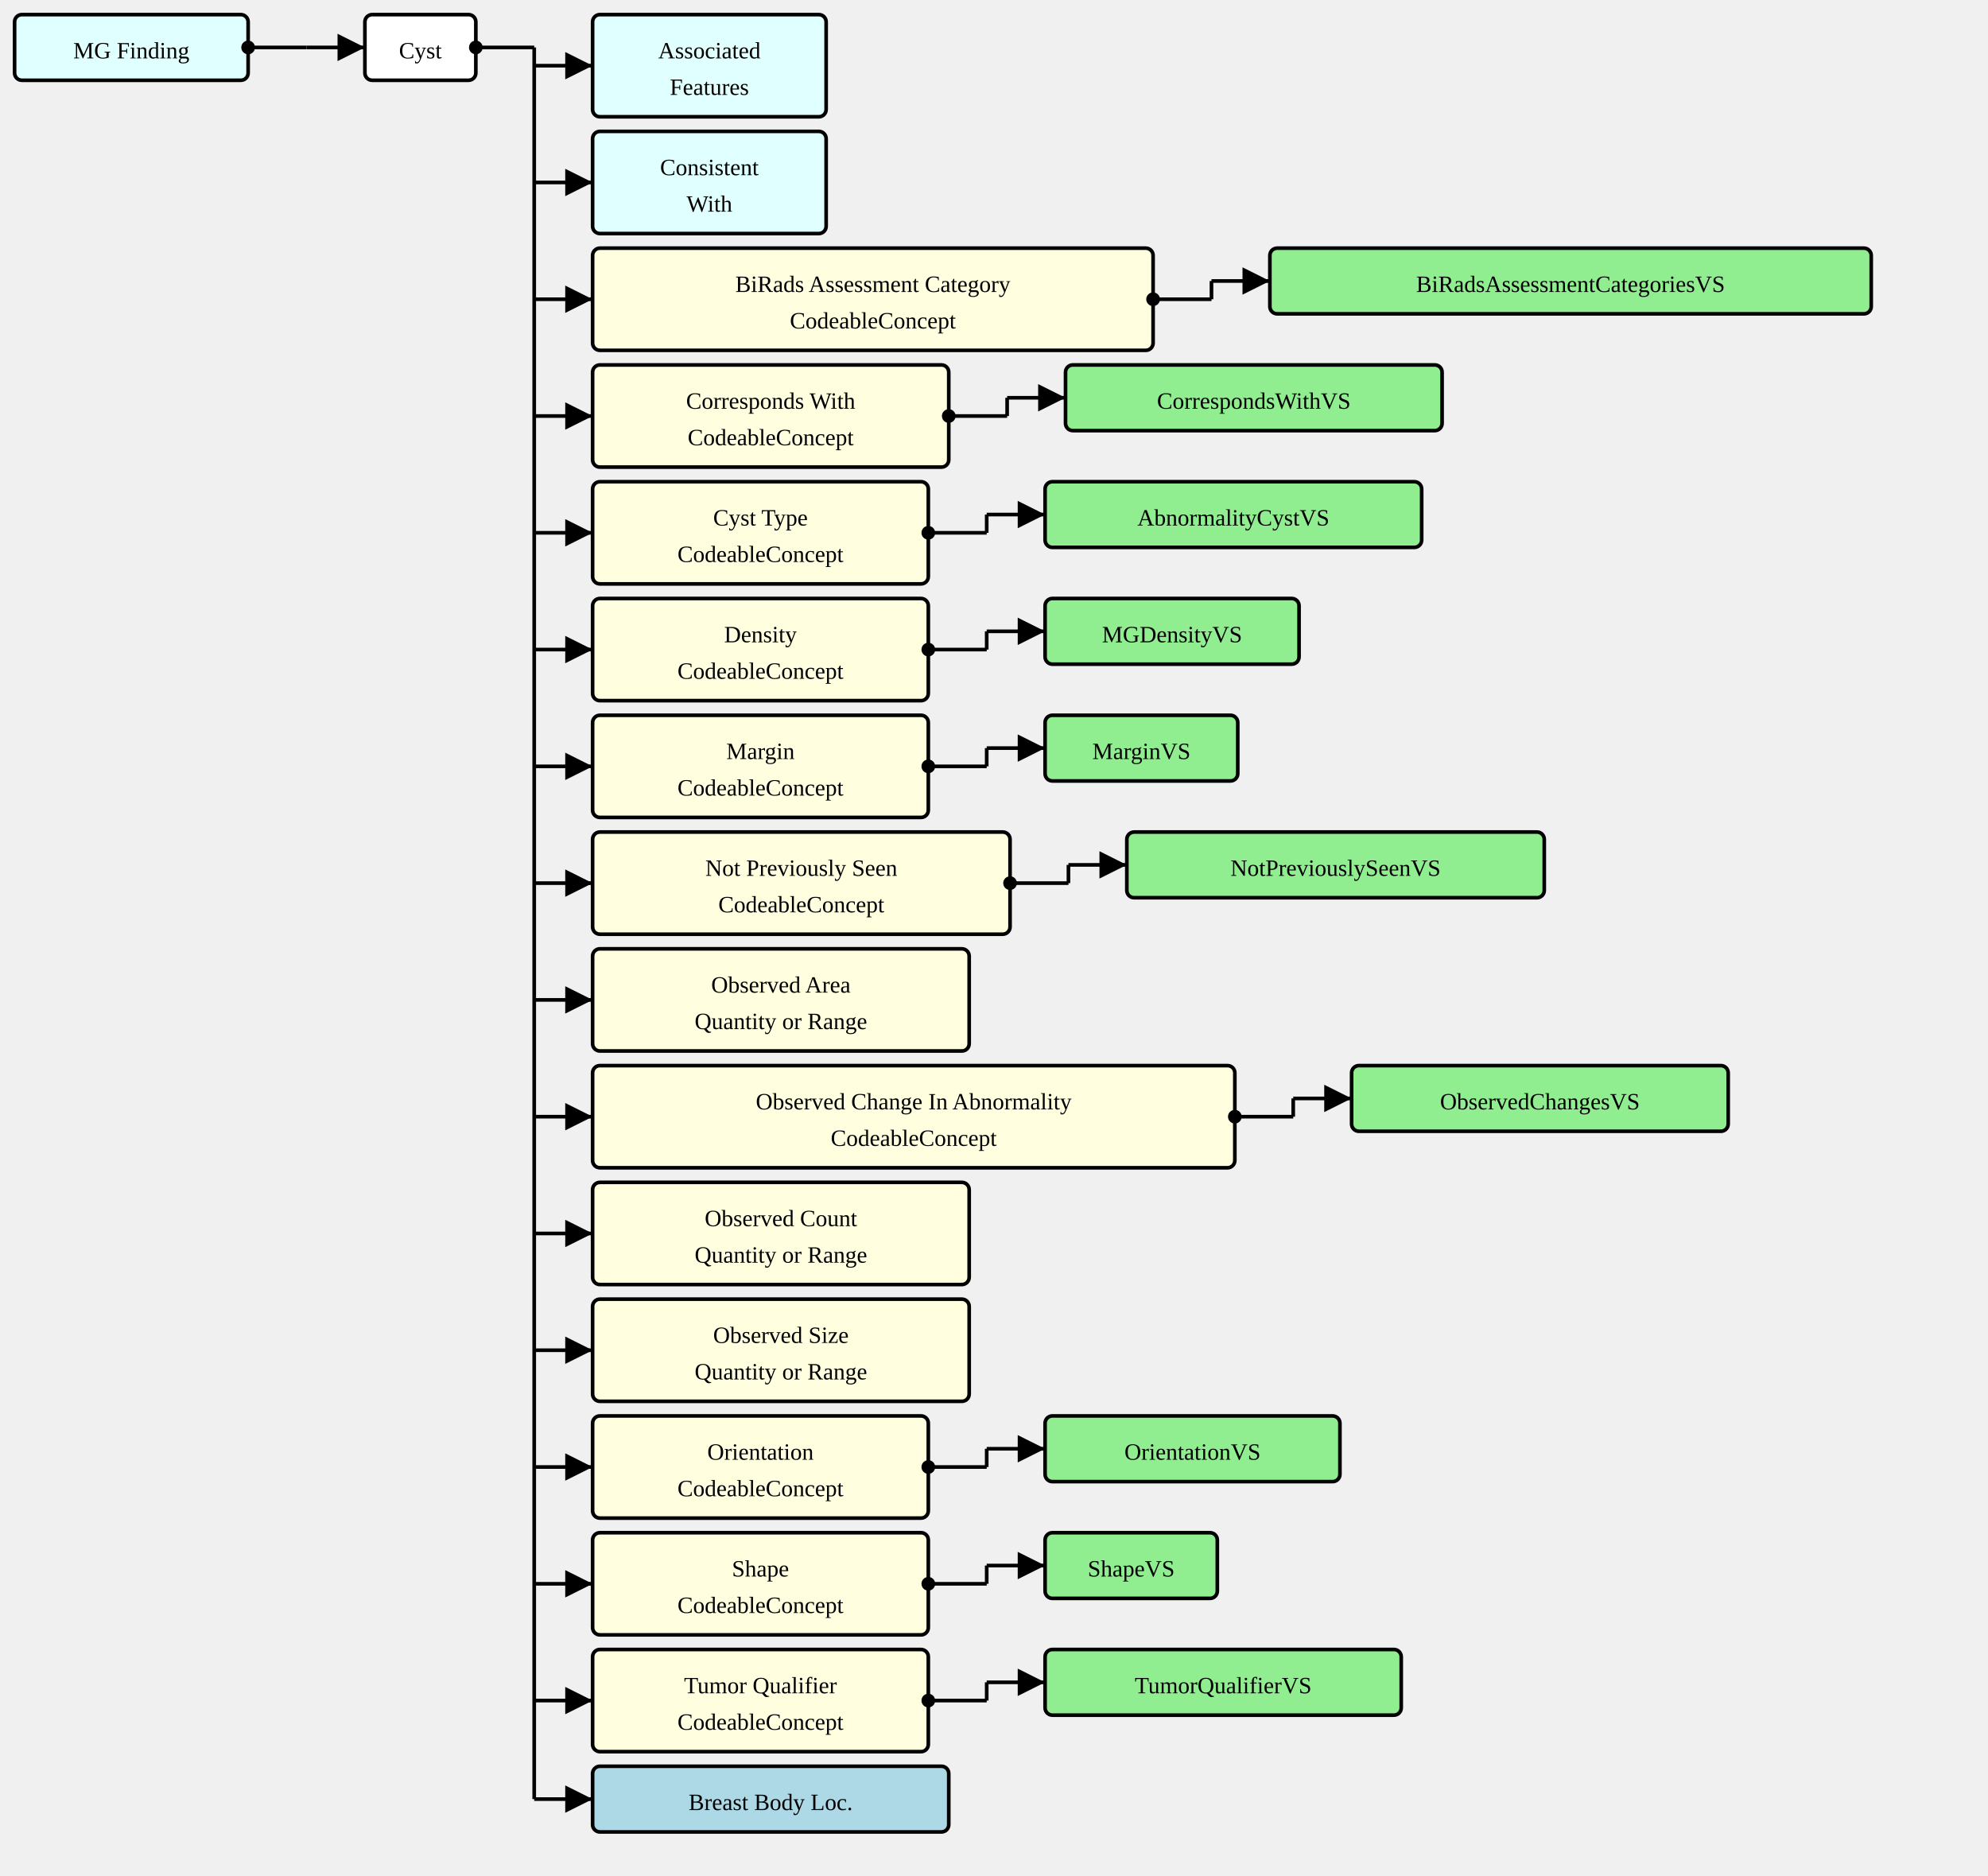
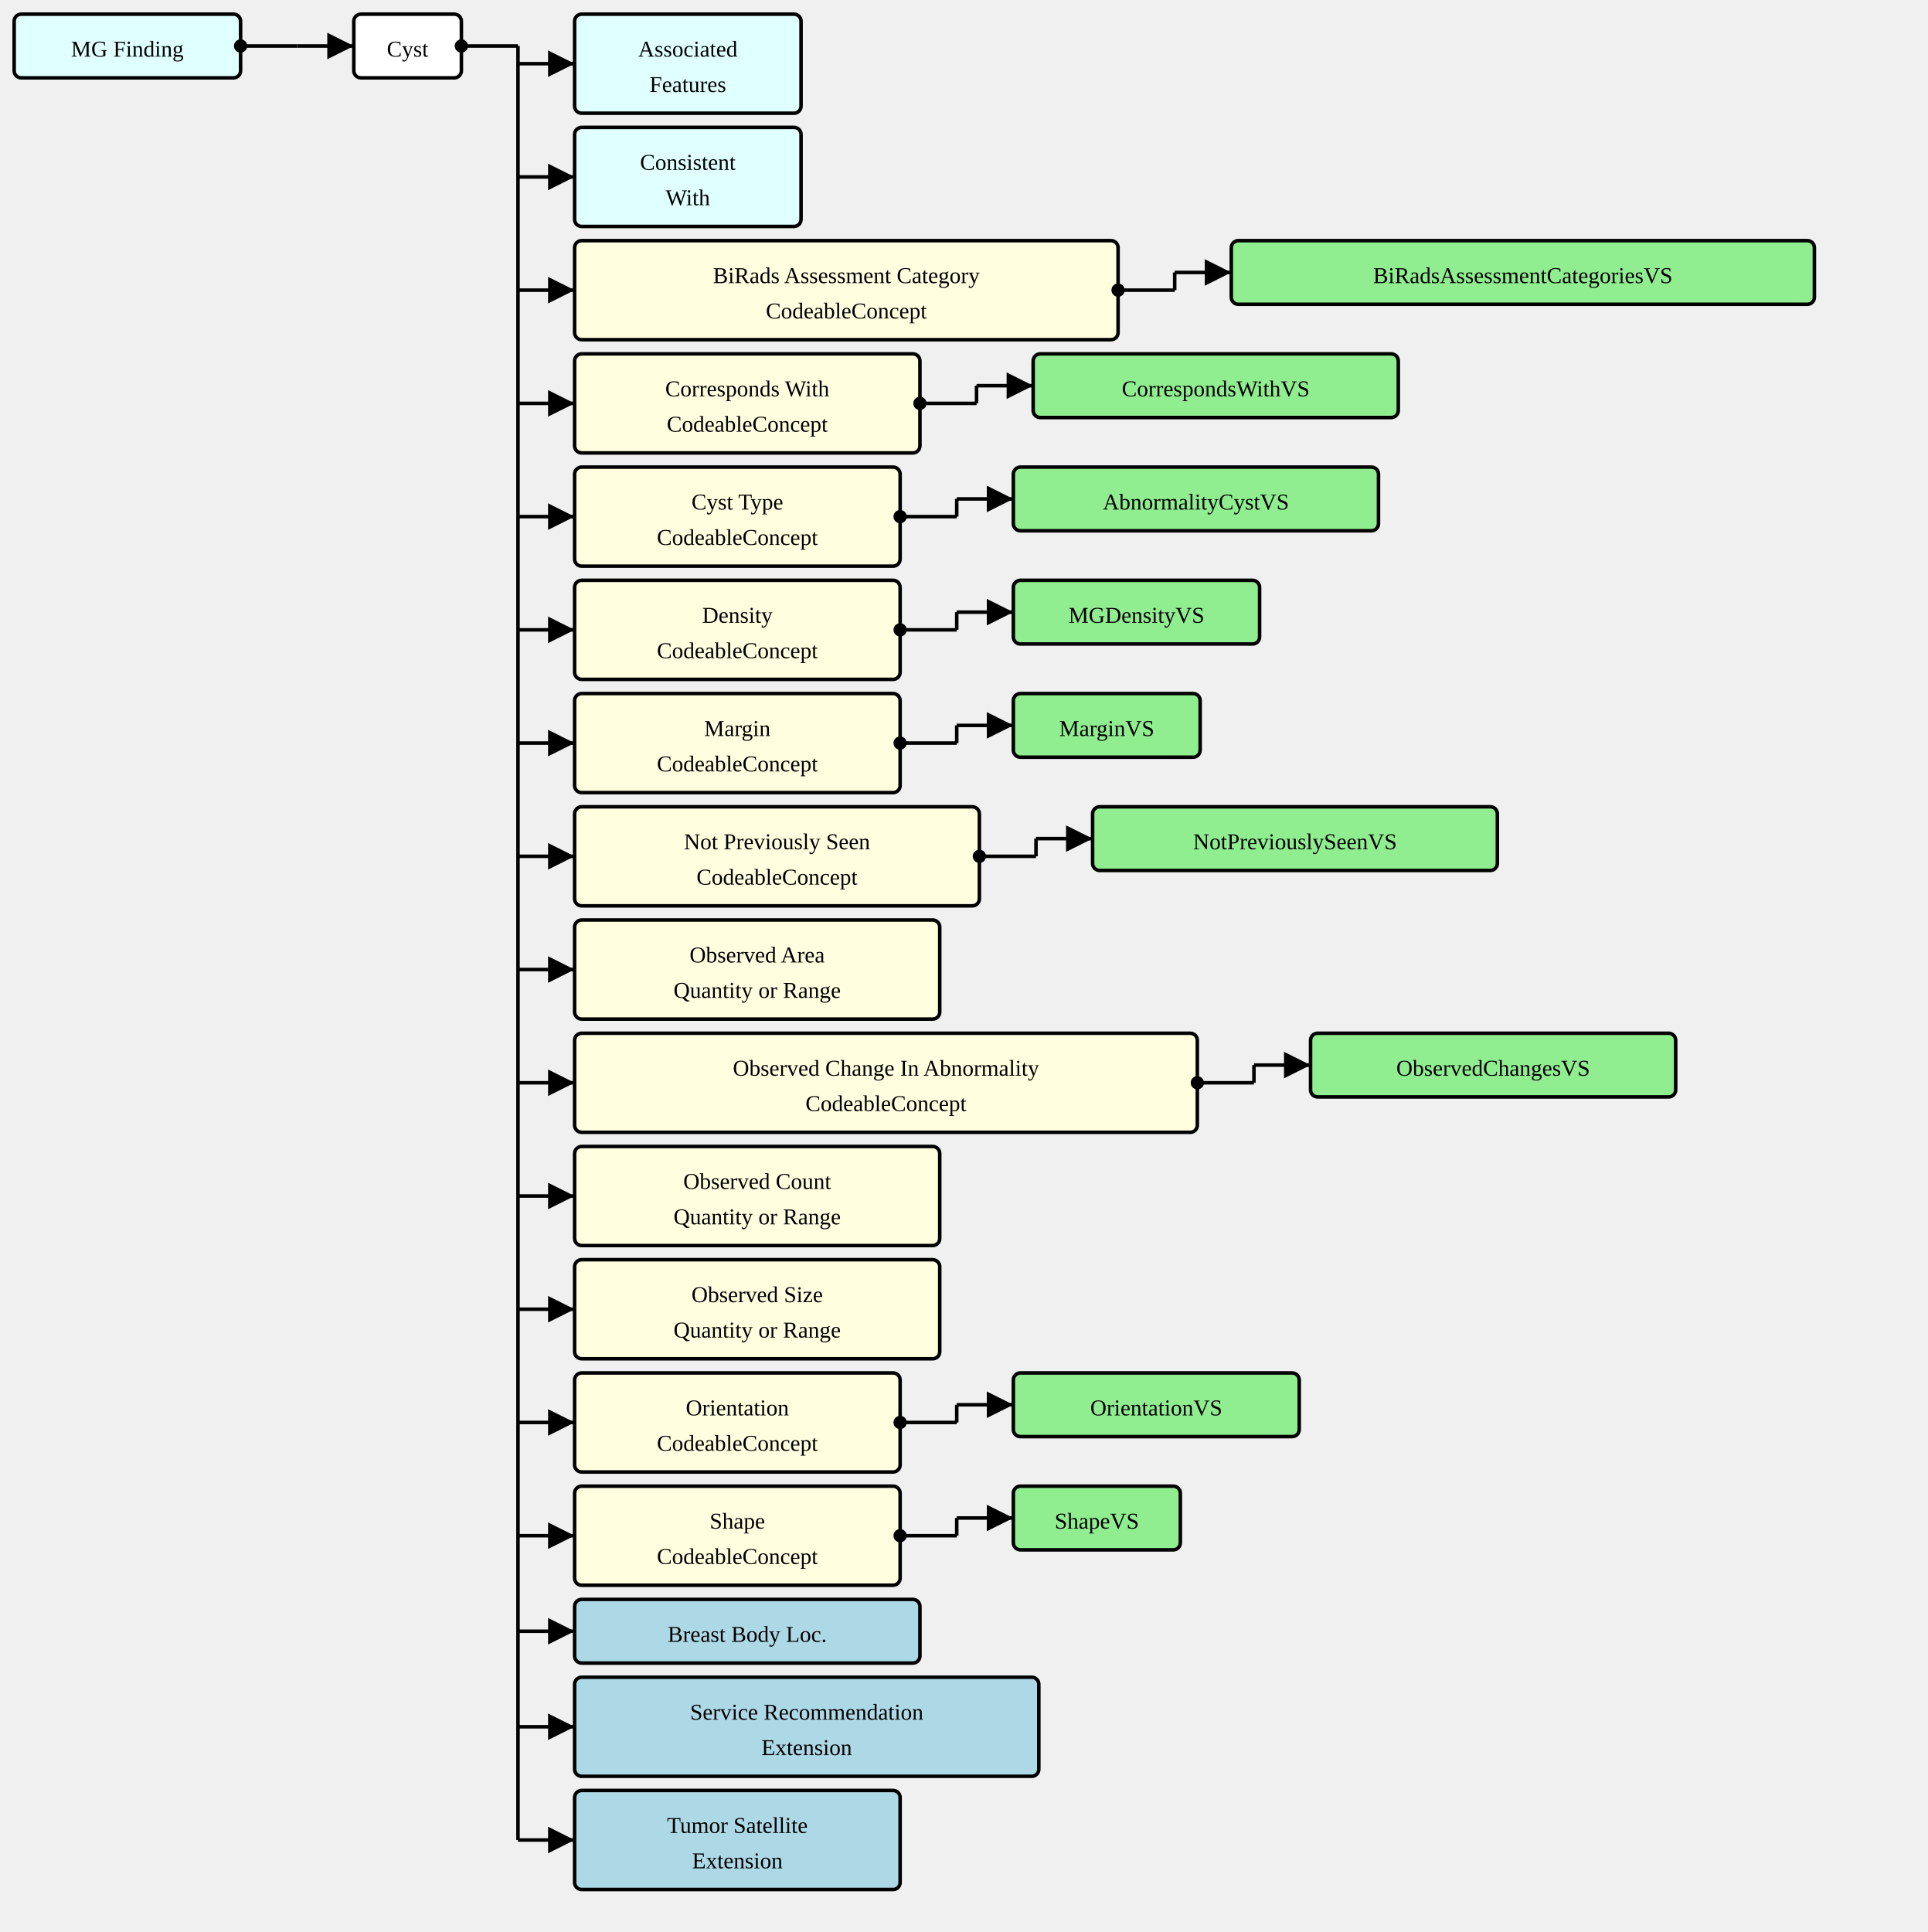
- <svg xmlns="http://www.w3.org/2000/svg" version="1.1" width="1021.5" height="963.75">
+ <svg xmlns="http://www.w3.org/2000/svg" version="1.1" width="1021.5" height="1023.75">
  <defs>
    <marker id="arrowStart" markerWidth="3.75" markerHeight="3.75" markerUnits="px" refX="1.875" refY="1.875">
      <circle fill="Black" stroke-width="0" cx="1.875" cy="1.875" r="1.875" />
    </marker>
    <marker id="arrowEnd" markerWidth="7.5" markerHeight="7.5" markerUnits="px" refX="7.5" refY="3.75">
      <polygon fill="Black" stroke-width="0" points="0 0 7.5 3.75 0 7.5" />
    </marker>
  </defs>
  <g>
    <g transform="translate(7.5 7.5)">
      <a href="./StructureDefinition-MGFinding.html" target="_top">
        <rect fill="LightCyan" stroke="Black" stroke-width="1.875" x="0" y="0" width="120" height="33.75" rx="3.75" ry="3.75" />
      </a>
      <a href="./StructureDefinition-MGFinding.html" target="_top">
        <text x="60" y="22.5" text-anchor="middle">MG Finding</text>
      </a>
    </g>
    <line stroke="Black" stroke-width="1.875" marker-end="url(#arrowEnd)" x1="157.5" y1="24.375" x2="187.5" y2="24.375" />
    <line stroke="Black" stroke-width="1.875" marker-start="url(#arrowStart)" x1="127.5" y1="24.375" x2="157.5" y2="24.375" />
    <line stroke="Black" stroke-width="1.875" x1="157.5" y1="24.375" x2="157.5" y2="24.375" />
  </g>
  <g>
    <g transform="translate(187.5 7.5)">
      <rect fill="White" stroke="Black" stroke-width="1.875" x="0" y="0" width="57" height="33.75" rx="3.75" ry="3.75" />
      <text x="28.5" y="22.5" text-anchor="middle">Cyst</text>
    </g>
    <line stroke="Black" stroke-width="1.875" marker-end="url(#arrowEnd)" x1="274.5" y1="33.75" x2="304.5" y2="33.75" />
    <line stroke="Black" stroke-width="1.875" marker-end="url(#arrowEnd)" x1="274.5" y1="93.75" x2="304.5" y2="93.75" />
    <line stroke="Black" stroke-width="1.875" marker-end="url(#arrowEnd)" x1="274.5" y1="153.75" x2="304.5" y2="153.75" />
    <line stroke="Black" stroke-width="1.875" marker-end="url(#arrowEnd)" x1="274.5" y1="213.75" x2="304.5" y2="213.75" />
    <line stroke="Black" stroke-width="1.875" marker-end="url(#arrowEnd)" x1="274.5" y1="273.75" x2="304.5" y2="273.75" />
    <line stroke="Black" stroke-width="1.875" marker-end="url(#arrowEnd)" x1="274.5" y1="333.75" x2="304.5" y2="333.75" />
    <line stroke="Black" stroke-width="1.875" marker-end="url(#arrowEnd)" x1="274.5" y1="393.75" x2="304.5" y2="393.75" />
    <line stroke="Black" stroke-width="1.875" marker-end="url(#arrowEnd)" x1="274.5" y1="453.75" x2="304.5" y2="453.75" />
    <line stroke="Black" stroke-width="1.875" marker-end="url(#arrowEnd)" x1="274.5" y1="513.75" x2="304.5" y2="513.75" />
    <line stroke="Black" stroke-width="1.875" marker-end="url(#arrowEnd)" x1="274.5" y1="573.75" x2="304.5" y2="573.75" />
    <line stroke="Black" stroke-width="1.875" marker-end="url(#arrowEnd)" x1="274.5" y1="633.75" x2="304.5" y2="633.75" />
    <line stroke="Black" stroke-width="1.875" marker-end="url(#arrowEnd)" x1="274.5" y1="693.75" x2="304.5" y2="693.75" />
    <line stroke="Black" stroke-width="1.875" marker-end="url(#arrowEnd)" x1="274.5" y1="753.75" x2="304.5" y2="753.75" />
    <line stroke="Black" stroke-width="1.875" marker-end="url(#arrowEnd)" x1="274.5" y1="813.75" x2="304.5" y2="813.75" />
-     <line stroke="Black" stroke-width="1.875" marker-end="url(#arrowEnd)" x1="274.5" y1="873.75" x2="304.5" y2="873.75" />
-     <line stroke="Black" stroke-width="1.875" marker-end="url(#arrowEnd)" x1="274.5" y1="924.375" x2="304.5" y2="924.375" />
+     <line stroke="Black" stroke-width="1.875" marker-end="url(#arrowEnd)" x1="274.5" y1="864.375" x2="304.5" y2="864.375" />
+     <line stroke="Black" stroke-width="1.875" marker-end="url(#arrowEnd)" x1="274.5" y1="915" x2="304.5" y2="915" />
+     <line stroke="Black" stroke-width="1.875" marker-end="url(#arrowEnd)" x1="274.5" y1="975" x2="304.5" y2="975" />
    <line stroke="Black" stroke-width="1.875" marker-start="url(#arrowStart)" x1="244.5" y1="24.375" x2="274.5" y2="24.375" />
-     <line stroke="Black" stroke-width="1.875" x1="274.5" y1="24.375" x2="274.5" y2="924.375" />
+     <line stroke="Black" stroke-width="1.875" x1="274.5" y1="24.375" x2="274.5" y2="975" />
  </g>
  <g>
    <g transform="translate(304.5 7.5)">
      <a href="./StructureDefinition-AssociatedFeatures.html" target="_top">
        <rect fill="LightCyan" stroke="Black" stroke-width="1.875" x="0" y="0" width="120" height="52.5" rx="3.75" ry="3.75" />
      </a>
      <a href="./StructureDefinition-AssociatedFeatures.html" target="_top">
        <text x="60" y="22.5" text-anchor="middle">Associated</text>
      </a>
      <a href="./StructureDefinition-AssociatedFeatures.html" target="_top">
        <text x="60" y="41.25" text-anchor="middle">Features</text>
      </a>
    </g>
  </g>
  <g>
    <g transform="translate(304.5 67.5)">
      <a href="./StructureDefinition-ConsistentWith.html" target="_top">
        <rect fill="LightCyan" stroke="Black" stroke-width="1.875" x="0" y="0" width="120" height="52.5" rx="3.75" ry="3.75" />
      </a>
      <a href="./StructureDefinition-ConsistentWith.html" target="_top">
        <text x="60" y="22.5" text-anchor="middle">Consistent</text>
      </a>
      <a href="./StructureDefinition-ConsistentWith.html" target="_top">
        <text x="60" y="41.25" text-anchor="middle">With</text>
      </a>
    </g>
  </g>
  <g>
    <g transform="translate(304.5 127.5)">
      <a href="StructureDefinition-AbnormalityCyst-definitions.html#Observation.component:biRadsAssessmentCategory" target="_top">
        <rect fill="LightYellow" stroke="Black" stroke-width="1.875" x="0" y="0" width="288" height="52.5" rx="3.75" ry="3.75" />
      </a>
      <a href="StructureDefinition-AbnormalityCyst-definitions.html#Observation.component:biRadsAssessmentCategory" target="_top">
        <text x="144" y="22.5" text-anchor="middle">BiRads Assessment Category</text>
      </a>
      <a href="StructureDefinition-AbnormalityCyst-definitions.html#Observation.component:biRadsAssessmentCategory" target="_top">
        <text x="144" y="41.25" text-anchor="middle">CodeableConcept</text>
      </a>
    </g>
    <line stroke="Black" stroke-width="1.875" marker-end="url(#arrowEnd)" x1="622.5" y1="144.375" x2="652.5" y2="144.375" />
    <line stroke="Black" stroke-width="1.875" marker-start="url(#arrowStart)" x1="592.5" y1="153.75" x2="622.5" y2="153.75" />
    <line stroke="Black" stroke-width="1.875" x1="622.5" y1="144.375" x2="622.5" y2="153.75" />
  </g>
  <g>
    <g transform="translate(652.5 127.5)">
      <a href="./ValueSet-BiRadsAssessmentCategoriesVS.html" target="_top">
        <rect fill="LightGreen" stroke="Black" stroke-width="1.875" x="0" y="0" width="309" height="33.75" rx="3.75" ry="3.75" />
      </a>
      <a href="./ValueSet-BiRadsAssessmentCategoriesVS.html" target="_top">
        <text x="154.5" y="22.5" text-anchor="middle">BiRadsAssessmentCategoriesVS</text>
      </a>
    </g>
  </g>
  <g>
    <g transform="translate(304.5 187.5)">
      <a href="StructureDefinition-AbnormalityCyst-definitions.html#Observation.component:correspondsWith" target="_top">
        <rect fill="LightYellow" stroke="Black" stroke-width="1.875" x="0" y="0" width="183" height="52.5" rx="3.75" ry="3.75" />
      </a>
      <a href="StructureDefinition-AbnormalityCyst-definitions.html#Observation.component:correspondsWith" target="_top">
        <text x="91.5" y="22.5" text-anchor="middle">Corresponds With</text>
      </a>
      <a href="StructureDefinition-AbnormalityCyst-definitions.html#Observation.component:correspondsWith" target="_top">
        <text x="91.5" y="41.25" text-anchor="middle">CodeableConcept</text>
      </a>
    </g>
    <line stroke="Black" stroke-width="1.875" marker-end="url(#arrowEnd)" x1="517.5" y1="204.375" x2="547.5" y2="204.375" />
    <line stroke="Black" stroke-width="1.875" marker-start="url(#arrowStart)" x1="487.5" y1="213.75" x2="517.5" y2="213.75" />
    <line stroke="Black" stroke-width="1.875" x1="517.5" y1="204.375" x2="517.5" y2="213.75" />
  </g>
  <g>
    <g transform="translate(547.5 187.5)">
      <a href="./ValueSet-CorrespondsWithVS.html" target="_top">
        <rect fill="LightGreen" stroke="Black" stroke-width="1.875" x="0" y="0" width="193.5" height="33.75" rx="3.75" ry="3.75" />
      </a>
      <a href="./ValueSet-CorrespondsWithVS.html" target="_top">
        <text x="96.75" y="22.5" text-anchor="middle">CorrespondsWithVS</text>
      </a>
    </g>
  </g>
  <g>
    <g transform="translate(304.5 247.5)">
      <a href="StructureDefinition-AbnormalityCyst-definitions.html#Observation.component:cystType" target="_top">
        <rect fill="LightYellow" stroke="Black" stroke-width="1.875" x="0" y="0" width="172.5" height="52.5" rx="3.75" ry="3.75" />
      </a>
      <a href="StructureDefinition-AbnormalityCyst-definitions.html#Observation.component:cystType" target="_top">
        <text x="86.25" y="22.5" text-anchor="middle">Cyst Type</text>
      </a>
      <a href="StructureDefinition-AbnormalityCyst-definitions.html#Observation.component:cystType" target="_top">
        <text x="86.25" y="41.25" text-anchor="middle">CodeableConcept</text>
      </a>
    </g>
    <line stroke="Black" stroke-width="1.875" marker-end="url(#arrowEnd)" x1="507" y1="264.375" x2="537" y2="264.375" />
    <line stroke="Black" stroke-width="1.875" marker-start="url(#arrowStart)" x1="477" y1="273.75" x2="507" y2="273.75" />
    <line stroke="Black" stroke-width="1.875" x1="507" y1="264.375" x2="507" y2="273.75" />
  </g>
  <g>
    <g transform="translate(537 247.5)">
      <a href="./ValueSet-AbnormalityCystVS.html" target="_top">
        <rect fill="LightGreen" stroke="Black" stroke-width="1.875" x="0" y="0" width="193.5" height="33.75" rx="3.75" ry="3.75" />
      </a>
      <a href="./ValueSet-AbnormalityCystVS.html" target="_top">
        <text x="96.75" y="22.5" text-anchor="middle">AbnormalityCystVS</text>
      </a>
    </g>
  </g>
  <g>
    <g transform="translate(304.5 307.5)">
      <a href="StructureDefinition-AbnormalityCyst-definitions.html#Observation.component:mgDensity" target="_top">
        <rect fill="LightYellow" stroke="Black" stroke-width="1.875" x="0" y="0" width="172.5" height="52.5" rx="3.75" ry="3.75" />
      </a>
      <a href="StructureDefinition-AbnormalityCyst-definitions.html#Observation.component:mgDensity" target="_top">
        <text x="86.25" y="22.5" text-anchor="middle">Density</text>
      </a>
      <a href="StructureDefinition-AbnormalityCyst-definitions.html#Observation.component:mgDensity" target="_top">
        <text x="86.25" y="41.25" text-anchor="middle">CodeableConcept</text>
      </a>
    </g>
    <line stroke="Black" stroke-width="1.875" marker-end="url(#arrowEnd)" x1="507" y1="324.375" x2="537" y2="324.375" />
    <line stroke="Black" stroke-width="1.875" marker-start="url(#arrowStart)" x1="477" y1="333.75" x2="507" y2="333.75" />
    <line stroke="Black" stroke-width="1.875" x1="507" y1="324.375" x2="507" y2="333.75" />
  </g>
  <g>
    <g transform="translate(537 307.5)">
      <a href="./ValueSet-MGDensityVS.html" target="_top">
        <rect fill="LightGreen" stroke="Black" stroke-width="1.875" x="0" y="0" width="130.5" height="33.75" rx="3.75" ry="3.75" />
      </a>
      <a href="./ValueSet-MGDensityVS.html" target="_top">
        <text x="65.25" y="22.5" text-anchor="middle">MGDensityVS</text>
      </a>
    </g>
  </g>
  <g>
    <g transform="translate(304.5 367.5)">
      <a href="StructureDefinition-AbnormalityCyst-definitions.html#Observation.component:margin" target="_top">
        <rect fill="LightYellow" stroke="Black" stroke-width="1.875" x="0" y="0" width="172.5" height="52.5" rx="3.75" ry="3.75" />
      </a>
      <a href="StructureDefinition-AbnormalityCyst-definitions.html#Observation.component:margin" target="_top">
        <text x="86.25" y="22.5" text-anchor="middle">Margin</text>
      </a>
      <a href="StructureDefinition-AbnormalityCyst-definitions.html#Observation.component:margin" target="_top">
        <text x="86.25" y="41.25" text-anchor="middle">CodeableConcept</text>
      </a>
    </g>
    <line stroke="Black" stroke-width="1.875" marker-end="url(#arrowEnd)" x1="507" y1="384.375" x2="537" y2="384.375" />
    <line stroke="Black" stroke-width="1.875" marker-start="url(#arrowStart)" x1="477" y1="393.75" x2="507" y2="393.75" />
    <line stroke="Black" stroke-width="1.875" x1="507" y1="384.375" x2="507" y2="393.75" />
  </g>
  <g>
    <g transform="translate(537 367.5)">
      <a href="./ValueSet-MarginVS.html" target="_top">
        <rect fill="LightGreen" stroke="Black" stroke-width="1.875" x="0" y="0" width="99" height="33.75" rx="3.75" ry="3.75" />
      </a>
      <a href="./ValueSet-MarginVS.html" target="_top">
        <text x="49.5" y="22.5" text-anchor="middle">MarginVS</text>
      </a>
    </g>
  </g>
  <g>
    <g transform="translate(304.5 427.5)">
      <a href="StructureDefinition-AbnormalityCyst-definitions.html#Observation.component:notPreviouslySeen" target="_top">
        <rect fill="LightYellow" stroke="Black" stroke-width="1.875" x="0" y="0" width="214.5" height="52.5" rx="3.75" ry="3.75" />
      </a>
      <a href="StructureDefinition-AbnormalityCyst-definitions.html#Observation.component:notPreviouslySeen" target="_top">
        <text x="107.25" y="22.5" text-anchor="middle">Not Previously Seen</text>
      </a>
      <a href="StructureDefinition-AbnormalityCyst-definitions.html#Observation.component:notPreviouslySeen" target="_top">
        <text x="107.25" y="41.25" text-anchor="middle">CodeableConcept</text>
      </a>
    </g>
    <line stroke="Black" stroke-width="1.875" marker-end="url(#arrowEnd)" x1="549" y1="444.375" x2="579" y2="444.375" />
    <line stroke="Black" stroke-width="1.875" marker-start="url(#arrowStart)" x1="519" y1="453.75" x2="549" y2="453.75" />
    <line stroke="Black" stroke-width="1.875" x1="549" y1="444.375" x2="549" y2="453.75" />
  </g>
  <g>
    <g transform="translate(579 427.5)">
      <a href="./ValueSet-NotPreviouslySeenVS.html" target="_top">
        <rect fill="LightGreen" stroke="Black" stroke-width="1.875" x="0" y="0" width="214.5" height="33.75" rx="3.75" ry="3.75" />
      </a>
      <a href="./ValueSet-NotPreviouslySeenVS.html" target="_top">
        <text x="107.25" y="22.5" text-anchor="middle">NotPreviouslySeenVS</text>
      </a>
    </g>
  </g>
  <g>
    <g transform="translate(304.5 487.5)">
      <a href="StructureDefinition-AbnormalityCyst-definitions.html#Observation.component:observedArea" target="_top">
        <rect fill="LightYellow" stroke="Black" stroke-width="1.875" x="0" y="0" width="193.5" height="52.5" rx="3.75" ry="3.75" />
      </a>
      <a href="StructureDefinition-AbnormalityCyst-definitions.html#Observation.component:observedArea" target="_top">
        <text x="96.75" y="22.5" text-anchor="middle">Observed Area</text>
      </a>
      <a href="StructureDefinition-AbnormalityCyst-definitions.html#Observation.component:observedArea" target="_top">
        <text x="96.75" y="41.25" text-anchor="middle">Quantity or Range</text>
      </a>
    </g>
  </g>
  <g>
    <g transform="translate(304.5 547.5)">
      <a href="StructureDefinition-AbnormalityCyst-definitions.html#Observation.component:observedChanges" target="_top">
        <rect fill="LightYellow" stroke="Black" stroke-width="1.875" x="0" y="0" width="330" height="52.5" rx="3.75" ry="3.75" />
      </a>
      <a href="StructureDefinition-AbnormalityCyst-definitions.html#Observation.component:observedChanges" target="_top">
        <text x="165" y="22.5" text-anchor="middle">Observed Change In Abnormality</text>
      </a>
      <a href="StructureDefinition-AbnormalityCyst-definitions.html#Observation.component:observedChanges" target="_top">
        <text x="165" y="41.25" text-anchor="middle">CodeableConcept</text>
      </a>
    </g>
    <line stroke="Black" stroke-width="1.875" marker-end="url(#arrowEnd)" x1="664.5" y1="564.375" x2="694.5" y2="564.375" />
    <line stroke="Black" stroke-width="1.875" marker-start="url(#arrowStart)" x1="634.5" y1="573.75" x2="664.5" y2="573.75" />
    <line stroke="Black" stroke-width="1.875" x1="664.5" y1="564.375" x2="664.5" y2="573.75" />
  </g>
  <g>
    <g transform="translate(694.5 547.5)">
      <a href="./ValueSet-ObservedChangesVS.html" target="_top">
        <rect fill="LightGreen" stroke="Black" stroke-width="1.875" x="0" y="0" width="193.5" height="33.75" rx="3.75" ry="3.75" />
      </a>
      <a href="./ValueSet-ObservedChangesVS.html" target="_top">
        <text x="96.75" y="22.5" text-anchor="middle">ObservedChangesVS</text>
      </a>
    </g>
  </g>
  <g>
    <g transform="translate(304.5 607.5)">
      <a href="StructureDefinition-AbnormalityCyst-definitions.html#Observation.component:observedCount" target="_top">
        <rect fill="LightYellow" stroke="Black" stroke-width="1.875" x="0" y="0" width="193.5" height="52.5" rx="3.75" ry="3.75" />
      </a>
      <a href="StructureDefinition-AbnormalityCyst-definitions.html#Observation.component:observedCount" target="_top">
        <text x="96.75" y="22.5" text-anchor="middle">Observed Count</text>
      </a>
      <a href="StructureDefinition-AbnormalityCyst-definitions.html#Observation.component:observedCount" target="_top">
        <text x="96.75" y="41.25" text-anchor="middle">Quantity or Range</text>
      </a>
    </g>
  </g>
  <g>
    <g transform="translate(304.5 667.5)">
      <a href="StructureDefinition-AbnormalityCyst-definitions.html#Observation.component:observedSize" target="_top">
        <rect fill="LightYellow" stroke="Black" stroke-width="1.875" x="0" y="0" width="193.5" height="52.5" rx="3.75" ry="3.75" />
      </a>
      <a href="StructureDefinition-AbnormalityCyst-definitions.html#Observation.component:observedSize" target="_top">
        <text x="96.75" y="22.5" text-anchor="middle">Observed Size</text>
      </a>
      <a href="StructureDefinition-AbnormalityCyst-definitions.html#Observation.component:observedSize" target="_top">
        <text x="96.75" y="41.25" text-anchor="middle">Quantity or Range</text>
      </a>
    </g>
  </g>
  <g>
    <g transform="translate(304.5 727.5)">
      <a href="StructureDefinition-AbnormalityCyst-definitions.html#Observation.component:orientation" target="_top">
        <rect fill="LightYellow" stroke="Black" stroke-width="1.875" x="0" y="0" width="172.5" height="52.5" rx="3.75" ry="3.75" />
      </a>
      <a href="StructureDefinition-AbnormalityCyst-definitions.html#Observation.component:orientation" target="_top">
        <text x="86.25" y="22.5" text-anchor="middle">Orientation</text>
      </a>
      <a href="StructureDefinition-AbnormalityCyst-definitions.html#Observation.component:orientation" target="_top">
        <text x="86.25" y="41.25" text-anchor="middle">CodeableConcept</text>
      </a>
    </g>
    <line stroke="Black" stroke-width="1.875" marker-end="url(#arrowEnd)" x1="507" y1="744.375" x2="537" y2="744.375" />
    <line stroke="Black" stroke-width="1.875" marker-start="url(#arrowStart)" x1="477" y1="753.75" x2="507" y2="753.75" />
    <line stroke="Black" stroke-width="1.875" x1="507" y1="744.375" x2="507" y2="753.75" />
  </g>
  <g>
    <g transform="translate(537 727.5)">
      <a href="./ValueSet-OrientationVS.html" target="_top">
        <rect fill="LightGreen" stroke="Black" stroke-width="1.875" x="0" y="0" width="151.5" height="33.75" rx="3.75" ry="3.75" />
      </a>
      <a href="./ValueSet-OrientationVS.html" target="_top">
        <text x="75.75" y="22.5" text-anchor="middle">OrientationVS</text>
      </a>
    </g>
  </g>
  <g>
    <g transform="translate(304.5 787.5)">
      <a href="StructureDefinition-AbnormalityCyst-definitions.html#Observation.component:shape" target="_top">
        <rect fill="LightYellow" stroke="Black" stroke-width="1.875" x="0" y="0" width="172.5" height="52.5" rx="3.75" ry="3.75" />
      </a>
      <a href="StructureDefinition-AbnormalityCyst-definitions.html#Observation.component:shape" target="_top">
        <text x="86.25" y="22.5" text-anchor="middle">Shape</text>
      </a>
      <a href="StructureDefinition-AbnormalityCyst-definitions.html#Observation.component:shape" target="_top">
        <text x="86.25" y="41.25" text-anchor="middle">CodeableConcept</text>
      </a>
    </g>
    <line stroke="Black" stroke-width="1.875" marker-end="url(#arrowEnd)" x1="507" y1="804.375" x2="537" y2="804.375" />
    <line stroke="Black" stroke-width="1.875" marker-start="url(#arrowStart)" x1="477" y1="813.75" x2="507" y2="813.75" />
    <line stroke="Black" stroke-width="1.875" x1="507" y1="804.375" x2="507" y2="813.75" />
  </g>
  <g>
    <g transform="translate(537 787.5)">
      <a href="./ValueSet-ShapeVS.html" target="_top">
        <rect fill="LightGreen" stroke="Black" stroke-width="1.875" x="0" y="0" width="88.5" height="33.75" rx="3.75" ry="3.75" />
      </a>
      <a href="./ValueSet-ShapeVS.html" target="_top">
        <text x="44.25" y="22.5" text-anchor="middle">ShapeVS</text>
      </a>
    </g>
  </g>
  <g>
    <g transform="translate(304.5 847.5)">
-       <a href="StructureDefinition-AbnormalityCyst-definitions.html#Observation.component:tumorQualifier" target="_top">
-         <rect fill="LightYellow" stroke="Black" stroke-width="1.875" x="0" y="0" width="172.5" height="52.5" rx="3.75" ry="3.75" />
-       </a>
-       <a href="StructureDefinition-AbnormalityCyst-definitions.html#Observation.component:tumorQualifier" target="_top">
-         <text x="86.25" y="22.5" text-anchor="middle">Tumor Qualifier</text>
-       </a>
-       <a href="StructureDefinition-AbnormalityCyst-definitions.html#Observation.component:tumorQualifier" target="_top">
-         <text x="86.25" y="41.25" text-anchor="middle">CodeableConcept</text>
-       </a>
-     </g>
-     <line stroke="Black" stroke-width="1.875" marker-end="url(#arrowEnd)" x1="507" y1="864.375" x2="537" y2="864.375" />
-     <line stroke="Black" stroke-width="1.875" marker-start="url(#arrowStart)" x1="477" y1="873.75" x2="507" y2="873.75" />
-     <line stroke="Black" stroke-width="1.875" x1="507" y1="864.375" x2="507" y2="873.75" />
-   </g>
-   <g>
-     <g transform="translate(537 847.5)">
-       <a href="./ValueSet-TumorQualifierVS.html" target="_top">
-         <rect fill="LightGreen" stroke="Black" stroke-width="1.875" x="0" y="0" width="183" height="33.75" rx="3.75" ry="3.75" />
-       </a>
-       <a href="./ValueSet-TumorQualifierVS.html" target="_top">
-         <text x="91.5" y="22.5" text-anchor="middle">TumorQualifierVS</text>
-       </a>
-     </g>
-   </g>
-   <g>
-     <g transform="translate(304.5 907.5)">
      <a href="./StructureDefinition-BreastBodyLocationExtension.html" target="_top">
        <rect fill="LightBlue" stroke="Black" stroke-width="1.875" x="0" y="0" width="183" height="33.75" rx="3.75" ry="3.75" />
      </a>
      <a href="./StructureDefinition-BreastBodyLocationExtension.html" target="_top">
        <text x="91.5" y="22.5" text-anchor="middle">Breast Body Loc.</text>
      </a>
    </g>
  </g>
+   <g>
+     <g transform="translate(304.5 888.75)">
+       <a href="./StructureDefinition-ServiceRecommendationExtension.html" target="_top">
+         <rect fill="LightBlue" stroke="Black" stroke-width="1.875" x="0" y="0" width="246" height="52.5" rx="3.75" ry="3.75" />
+       </a>
+       <a href="./StructureDefinition-ServiceRecommendationExtension.html" target="_top">
+         <text x="123" y="22.5" text-anchor="middle">Service Recommendation</text>
+       </a>
+       <a href="./StructureDefinition-ServiceRecommendationExtension.html" target="_top">
+         <text x="123" y="41.25" text-anchor="middle">Extension</text>
+       </a>
+     </g>
+   </g>
+   <g>
+     <g transform="translate(304.5 948.75)">
+       <a href="./StructureDefinition-TumorSatelliteExtension.html" target="_top">
+         <rect fill="LightBlue" stroke="Black" stroke-width="1.875" x="0" y="0" width="172.5" height="52.5" rx="3.75" ry="3.75" />
+       </a>
+       <a href="./StructureDefinition-TumorSatelliteExtension.html" target="_top">
+         <text x="86.25" y="22.5" text-anchor="middle">Tumor Satellite</text>
+       </a>
+       <a href="./StructureDefinition-TumorSatelliteExtension.html" target="_top">
+         <text x="86.25" y="41.25" text-anchor="middle">Extension</text>
+       </a>
+     </g>
+   </g>
</svg>
